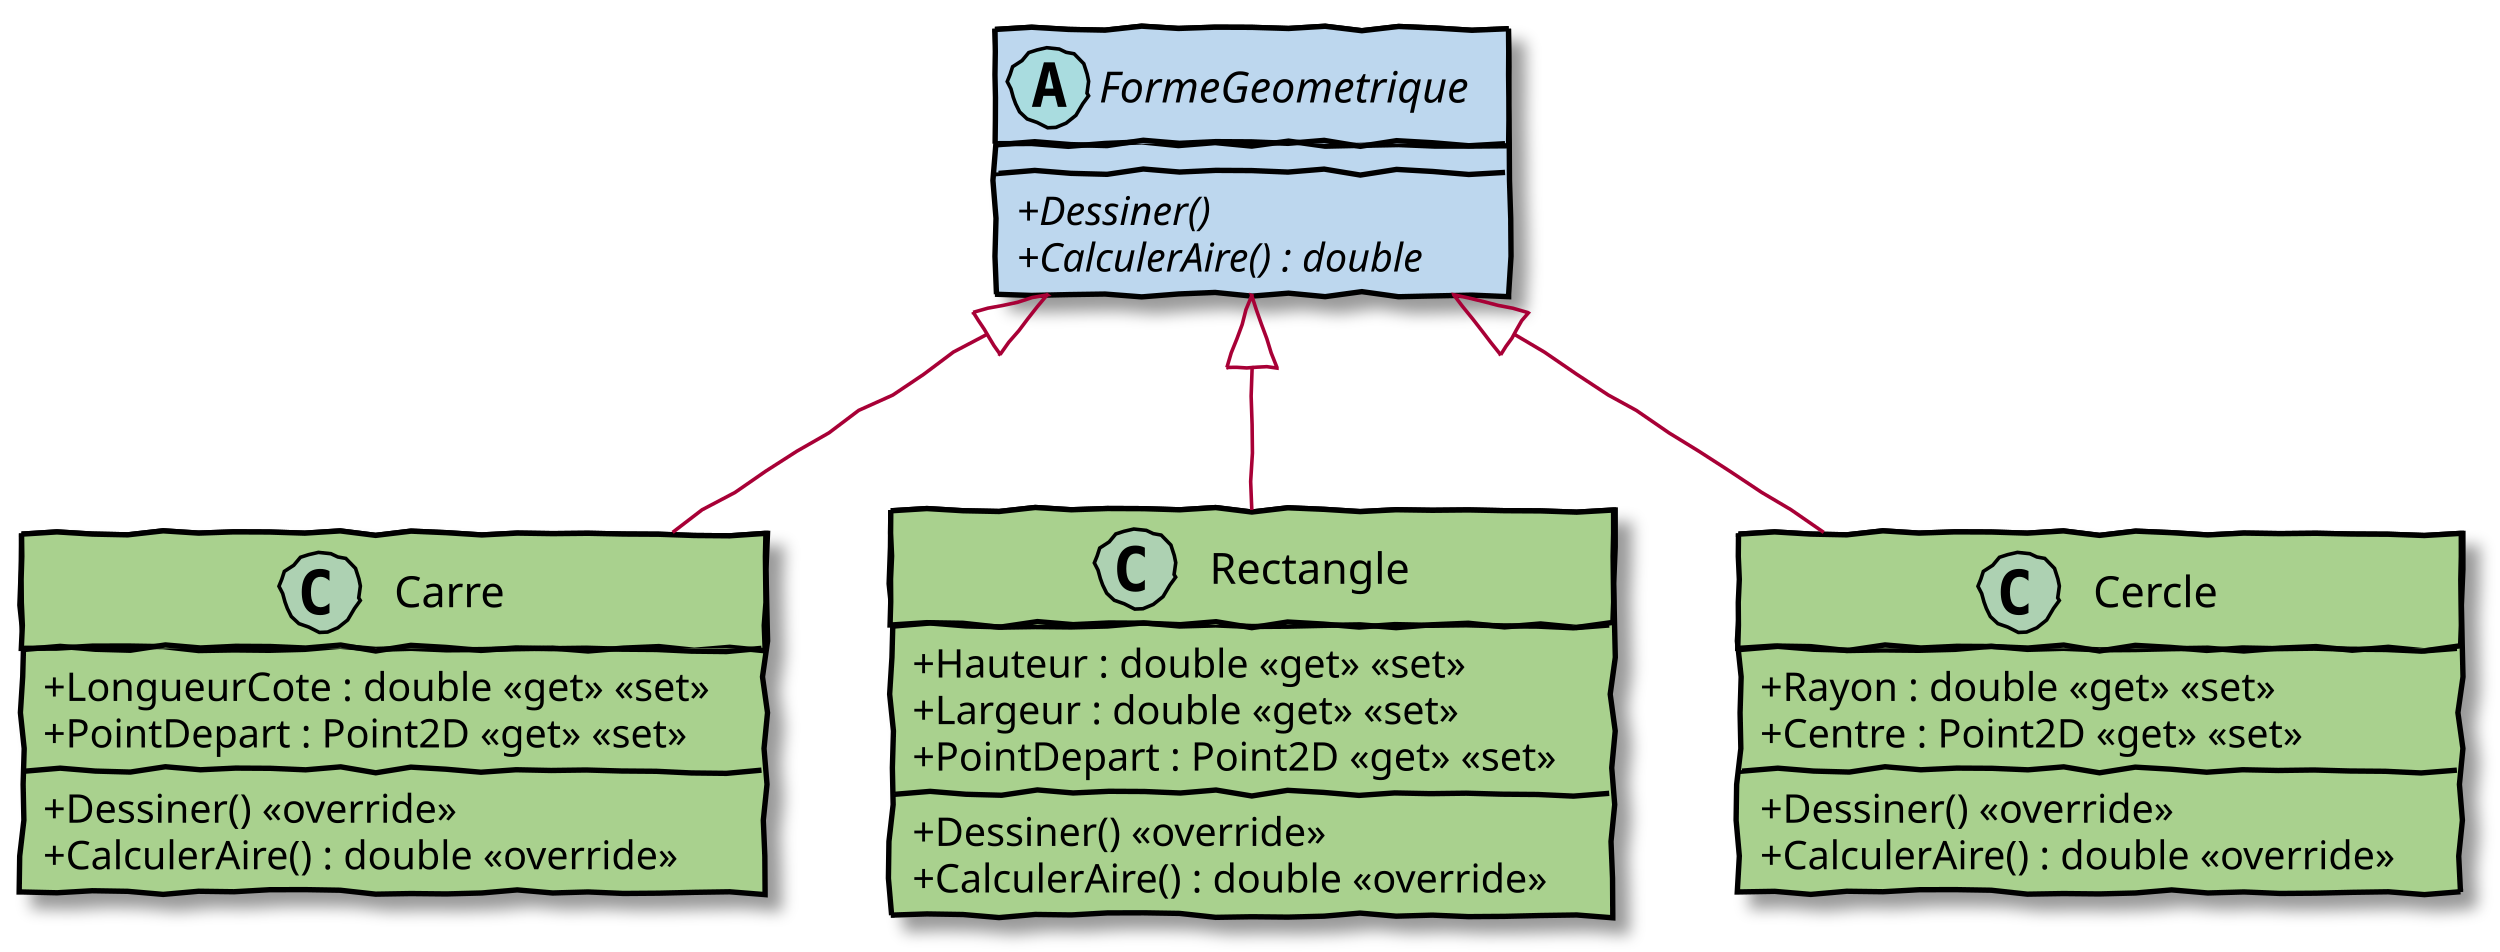
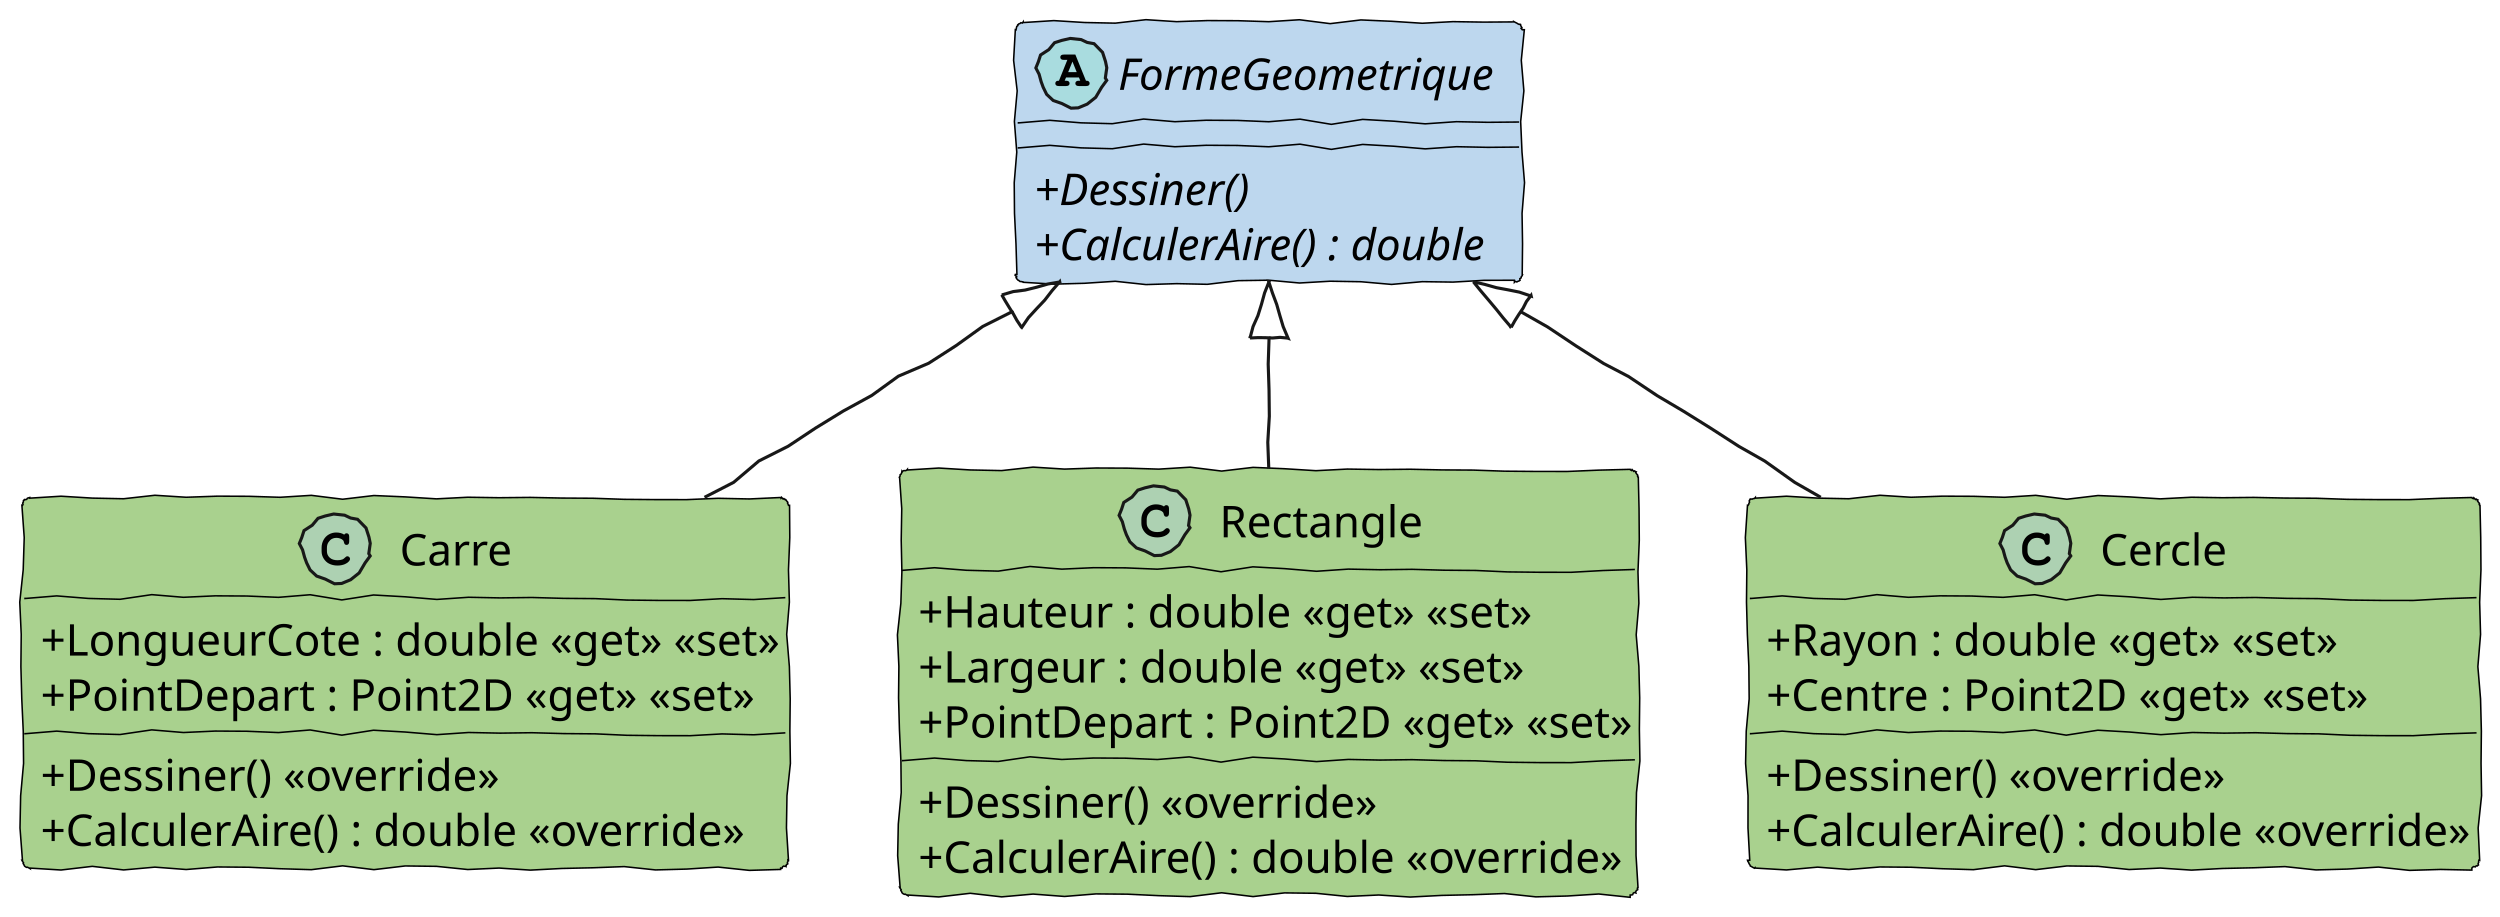
- <svg xmlns="http://www.w3.org/2000/svg" contentScriptType="application/ecmascript" contentStyleType="text/css" height="265px" preserveAspectRatio="none" style="width:696px;height:265px;" version="1.1" viewBox="0 0 696 265" width="696px" zoomAndPan="magnify">
-   <defs>
-     <filter height="300%" id="fbxuh4z0mgibx" width="300%" x="-1" y="-1">
-       <feGaussianBlur result="blurOut" stdDeviation="2.0" />
-       <feColorMatrix in="blurOut" result="blurOut2" type="matrix" values="0 0 0 0 0 0 0 0 0 0 0 0 0 0 0 0 0 0 .4 0" />
-       <feOffset dx="4.0" dy="4.0" in="blurOut2" result="blurOut3" />
-       <feBlend in="SourceGraphic" in2="blurOut3" mode="normal" />
-     </filter>
-   </defs>
+ <svg xmlns="http://www.w3.org/2000/svg" contentStyleType="text/css" height="293px" preserveAspectRatio="none" style="width:799px;height:293px;background:#FFFFFF;" version="1.1" viewBox="0 0 799 293" width="799px" zoomAndPan="magnify">
+   <defs />
  <g>
-     <polygon fill="#BDD7EE" filter="url(#fbxuh4z0mgibx)" points="277,8,277,8.21,287.214,7.586,297.429,8.193,307.643,8.4,317.857,7.287,328.071,7.922,338.286,7.574,348.5,7.617,358.714,7.932,368.929,7.309,379.143,8.554,389.357,7.37,399.571,7.802,409.786,8.432,420,8,419.914,8,420.068,18.559,419.968,29.117,420.178,39.676,420.239,50.234,420.586,60.793,420.671,71.352,420,81.91,420,82.589,409.786,82.165,399.571,82.374,389.357,82.612,379.143,81.189,368.929,82.589,358.714,81.614,348.5,82.444,338.286,81.415,328.071,81.842,317.857,82.652,307.643,81.861,297.429,82.016,287.214,82.249,277,81.91,277.416,81.91,276.996,71.352,277.287,60.793,276.428,50.234,277.284,39.676,277.548,29.117,277.445,18.559,277,8" style="stroke: #000000; stroke-width: 1.5;" />
-     <polygon fill="#BDD7EE" points="277,8,277,8.21,287.214,7.586,297.429,8.193,307.643,8.4,317.857,7.287,328.071,7.922,338.286,7.574,348.5,7.617,358.714,7.932,368.929,7.309,379.143,8.554,389.357,7.37,399.571,7.802,409.786,8.432,420,8,419.971,8,420.023,14.4,419.989,20.8,420.06,27.2,420.08,33.6,420,40,420,40.586,409.786,40.671,399.571,40.679,389.357,40.255,379.143,40.464,368.929,40.702,358.714,39.279,348.5,40.678,338.286,39.703,328.071,40.534,317.857,39.505,307.643,39.931,297.429,40.742,287.214,39.951,277,40,277.035,40,277.113,33.6,277.139,27.2,276.999,20.8,277.096,14.4,277,8" style="stroke: #000000; stroke-width: 1.5;" />
-     <polygon fill="#A9DCDF" points="303.061,26.676,301.448,28.879,299.541,32.106,296.814,34.28,293.947,35.47,291.662,35.573,288.725,34.086,285.953,33.114,283.849,31.141,282.746,28.883,282.092,27.084,281.451,24.736,280.41,22.715,281.21,20.741,281.91,18.579,284.539,16.869,286.389,14.651,288.678,13.914,291.4,13.28,294.89,13.657,296.802,14.559,299.025,14.967,301.727,17.736,302.669,20.659,303.079,22.653,302.615,25.94" style="stroke: #000000; stroke-width: 1.0;" />
-     <path d="M292.113,19.598 L290.959,24.67 L293.275,24.67 Z M290.619,17.357 L293.616,17.357 L296.961,29.75 L294.512,29.75 L293.748,26.687 L290.47,26.687 L289.723,29.75 L287.274,29.75 Z " />
-     <text fill="#000000" font-family="sans-serif" font-size="12" font-style="italic" lengthAdjust="spacingAndGlyphs" textLength="111" x="306" y="28.535">FormeGeometrique</text>
-     <path d="M278,40 L278,40.28 L288.071,39.448 L298.143,40.258 L308.214,40.533 L318.286,39.049 L328.357,39.896 L338.429,39.431 L348.5,39.489 L358.571,39.909 L368.643,39.078 L378.714,40.738 L388.786,39.16 L398.857,39.736 L408.929,40.576 L419,40 " fill="#BDD7EE" style="stroke: #000000; stroke-width: 1.5;" />
-     <path d="M278,48 L278,48.28 L288.071,47.448 L298.143,48.258 L308.214,48.533 L318.286,47.049 L328.357,47.896 L338.429,47.431 L348.5,47.489 L358.571,47.909 L368.643,47.078 L378.714,48.738 L388.786,47.16 L398.857,47.736 L408.929,48.576 L419,48 " fill="#BDD7EE" style="stroke: #000000; stroke-width: 1.5;" />
-     <text fill="#000000" font-family="sans-serif" font-size="11" font-style="italic" lengthAdjust="spacingAndGlyphs" textLength="64" x="283" y="62.635">+Dessiner()</text>
-     <text fill="#000000" font-family="sans-serif" font-size="11" font-style="italic" lengthAdjust="spacingAndGlyphs" textLength="129" x="283" y="75.59">+CalculerAire() : double</text>
-     <polygon fill="#A9D18E" filter="url(#fbxuh4z0mgibx)" points="6,148.5,6,148.71,15.857,148.086,25.714,148.693,35.571,148.9,45.429,147.787,55.286,148.422,65.143,148.073,75,148.117,84.857,148.432,94.714,147.809,104.571,149.054,114.429,147.87,124.286,148.302,134.143,148.932,144,148.414,153.857,148.568,163.714,148.468,173.571,148.679,183.429,148.739,193.286,149.086,203.143,149.171,213,148.5,213.679,148.5,213.255,158.482,213.464,168.464,213.702,178.446,212.279,188.428,213.679,198.41,212.703,208.392,213.534,218.374,212.505,228.356,212.931,238.338,213,248.32,213,249.062,203.143,248.272,193.286,248.426,183.429,248.659,173.571,248.737,163.714,248.316,153.857,248.607,144,247.748,134.143,248.605,124.286,248.869,114.429,248.765,104.571,248.933,94.714,247.837,84.857,247.668,75,247.699,65.143,248.261,55.286,248.124,45.429,249.002,35.571,248.146,25.714,247.977,15.857,248.549,6,248.32,5.333,248.32,5.481,238.338,6.649,228.356,6.436,218.374,6.734,208.392,5.678,198.41,6.319,188.428,6.59,178.446,5.528,168.464,5.904,158.482,6,148.5" style="stroke: #000000; stroke-width: 1.5;" />
-     <polygon fill="#A9D18E" points="6,148.5,6,148.71,15.857,148.086,25.714,148.693,35.571,148.9,45.429,147.787,55.286,148.422,65.143,148.073,75,148.117,84.857,148.432,94.714,147.809,104.571,149.054,114.429,147.87,124.286,148.302,134.143,148.932,144,148.414,153.857,148.568,163.714,148.468,173.571,148.679,183.429,148.739,193.286,149.086,203.143,149.171,213,148.5,213.226,148.5,213.085,154.9,213.155,161.3,213.234,167.7,212.76,174.1,213,180.5,213,181.179,203.143,180.203,193.286,181.034,183.429,180.005,173.571,180.431,163.714,181.242,153.857,180.451,144,180.605,134.143,180.839,124.286,180.916,114.429,180.496,104.571,180.787,94.714,179.928,84.857,180.784,75,181.048,65.143,180.945,55.286,181.113,45.429,180.017,35.571,179.848,25.714,179.879,15.857,180.441,6,180.5,5.934,180.5,6.227,174.1,5.942,167.7,5.886,161.3,6.076,154.9,6,148.5" style="stroke: #000000; stroke-width: 1.5;" />
-     <polygon fill="#ADD1B2" points="100.311,167.176,98.698,169.379,96.791,172.606,94.064,174.78,91.197,175.97,88.912,176.073,85.975,174.585,83.203,173.614,81.1,171.641,79.996,169.383,79.342,167.584,78.701,165.236,77.66,163.214,78.46,161.241,79.16,159.079,81.789,157.369,83.639,155.151,85.928,154.414,88.65,153.78,92.14,154.157,94.052,155.059,96.275,155.467,98.977,158.236,99.919,161.159,100.329,163.153,99.865,166.44" style="stroke: #000000; stroke-width: 1.0;" />
-     <path d="M91.723,170.643 Q91.142,170.942 90.503,171.091 Q89.864,171.241 89.158,171.241 Q86.651,171.241 85.332,169.589 Q84.012,167.937 84.012,164.816 Q84.012,161.686 85.332,160.035 Q86.651,158.383 89.158,158.383 Q89.864,158.383 90.511,158.532 Q91.159,158.682 91.723,158.981 L91.723,161.703 Q91.092,161.122 90.499,160.852 Q89.905,160.583 89.274,160.583 Q87.93,160.583 87.245,161.649 Q86.56,162.716 86.56,164.816 Q86.56,166.908 87.245,167.974 Q87.93,169.041 89.274,169.041 Q89.905,169.041 90.499,168.771 Q91.092,168.501 91.723,167.92 Z " />
-     <text fill="#000000" font-family="sans-serif" font-size="12" lengthAdjust="spacingAndGlyphs" textLength="32" x="109.75" y="169.035">Carre</text>
-     <path d="M7,180.5 L7,180.78 L16.762,179.948 L26.524,180.758 L36.286,181.033 L46.048,179.549 L55.809,180.396 L65.571,179.931 L75.333,179.989 L85.095,180.409 L94.857,179.578 L104.619,181.238 L114.381,179.66 L124.143,180.236 L133.905,181.076 L143.667,180.386 L153.429,180.591 L163.19,180.457 L172.952,180.738 L182.714,180.819 L192.476,181.281 L202.238,181.395 L212,180.5 " fill="#A9D18E" style="stroke: #000000; stroke-width: 1.5;" />
-     <text fill="#000000" font-family="sans-serif" font-size="11" lengthAdjust="spacingAndGlyphs" textLength="195" x="12" y="195.135">+LongueurCote : double «get» «set»</text>
-     <text fill="#000000" font-family="sans-serif" font-size="11" lengthAdjust="spacingAndGlyphs" textLength="186" x="12" y="208.09">+PointDepart : Point2D «get» «set»</text>
-     <path d="M7,214.41 L7,214.69 L16.762,213.858 L26.524,214.668 L36.286,214.943 L46.048,213.459 L55.809,214.306 L65.571,213.841 L75.333,213.899 L85.095,214.319 L94.857,213.488 L104.619,215.148 L114.381,213.57 L124.143,214.147 L133.905,214.986 L143.667,214.296 L153.429,214.501 L163.19,214.368 L172.952,214.648 L182.714,214.729 L192.476,215.191 L202.238,215.305 L212,214.41 " fill="#A9D18E" style="stroke: #000000; stroke-width: 1.5;" />
-     <text fill="#000000" font-family="sans-serif" font-size="11" lengthAdjust="spacingAndGlyphs" textLength="124" x="12" y="229.045">+Dessiner() «override»</text>
-     <text fill="#000000" font-family="sans-serif" font-size="11" lengthAdjust="spacingAndGlyphs" textLength="189" x="12" y="242">+CalculerAire() : double «override»</text>
-     <polygon fill="#A9D18E" filter="url(#fbxuh4z0mgibx)" points="248,142,248,142.21,258.05,141.586,268.1,142.193,278.15,142.4,288.2,141.287,298.25,141.922,308.3,141.573,318.35,141.617,328.4,141.932,338.45,141.309,348.5,142.554,358.55,141.37,368.6,141.802,378.65,142.432,388.7,141.914,398.75,142.068,408.8,141.968,418.85,142.179,428.9,142.239,438.95,142.586,449,142,449.671,142,449.679,152.252,449.255,162.505,449.464,172.757,449.702,183.009,448.279,193.262,449.678,203.514,448.704,213.766,449.534,224.018,448.505,234.271,448.932,244.523,449,254.775,449,255.517,438.95,254.727,428.9,254.881,418.85,255.114,408.8,255.192,398.75,254.772,388.7,255.063,378.65,254.203,368.6,255.06,358.55,255.324,348.5,255.22,338.45,255.388,328.4,254.292,318.35,254.123,308.3,254.154,298.25,254.716,288.2,254.579,278.15,255.457,268.1,254.601,258.05,254.432,248,254.775,248.228,254.775,247.333,244.523,247.481,234.271,248.649,224.018,248.436,213.766,248.734,203.514,247.678,193.262,248.319,183.009,248.59,172.757,247.528,162.505,247.904,152.252,248,142" style="stroke: #000000; stroke-width: 1.5;" />
-     <polygon fill="#A9D18E" points="248,142,248,142.21,258.05,141.586,268.1,142.193,278.15,142.4,288.2,141.287,298.25,141.922,308.3,141.573,318.35,141.617,328.4,141.932,338.45,141.309,348.5,142.554,358.55,141.37,368.6,141.802,378.65,142.432,388.7,141.914,398.75,142.068,408.8,141.968,418.85,142.179,428.9,142.239,438.95,142.586,449,142,449.224,142,449.226,148.4,449.085,154.8,449.154,161.2,449.234,167.6,449,174,449,173.279,438.95,174.679,428.9,173.703,418.85,174.534,408.8,173.505,398.75,173.931,388.7,174.742,378.65,173.951,368.6,174.105,358.55,174.339,348.5,174.416,338.45,173.996,328.4,174.287,318.35,173.428,308.3,174.284,298.25,174.548,288.2,174.445,278.15,174.613,268.1,173.517,258.05,173.348,248,174,247.793,174,247.98,167.6,247.935,161.2,248.227,154.8,247.942,148.4,248,142" style="stroke: #000000; stroke-width: 1.5;" />
-     <polygon fill="#ADD1B2" points="327.311,160.676,325.698,162.879,323.791,166.106,321.064,168.28,318.197,169.47,315.912,169.573,312.975,168.085,310.203,167.114,308.099,165.141,306.996,162.883,306.342,161.084,305.701,158.736,304.66,156.714,305.46,154.741,306.16,152.579,308.789,150.869,310.639,148.651,312.928,147.914,315.65,147.28,319.14,147.657,321.052,148.559,323.275,148.967,325.977,151.736,326.919,154.659,327.329,156.653,326.865,159.94" style="stroke: #000000; stroke-width: 1.0;" />
-     <path d="M318.723,164.143 Q318.142,164.442 317.503,164.591 Q316.864,164.741 316.158,164.741 Q313.651,164.741 312.332,163.089 Q311.012,161.437 311.012,158.316 Q311.012,155.186 312.332,153.535 Q313.651,151.883 316.158,151.883 Q316.864,151.883 317.511,152.032 Q318.159,152.182 318.723,152.481 L318.723,155.203 Q318.092,154.622 317.499,154.352 Q316.905,154.083 316.274,154.083 Q314.93,154.083 314.245,155.149 Q313.56,156.216 313.56,158.316 Q313.56,160.408 314.245,161.474 Q314.93,162.541 316.274,162.541 Q316.905,162.541 317.499,162.271 Q318.092,162.001 318.723,161.42 Z " />
-     <text fill="#000000" font-family="sans-serif" font-size="12" lengthAdjust="spacingAndGlyphs" textLength="56" x="336.75" y="162.535">Rectangle</text>
-     <path d="M249,174 L249,174.28 L258.95,173.448 L268.9,174.258 L278.85,174.533 L288.8,173.049 L298.75,173.896 L308.7,173.431 L318.65,173.489 L328.6,173.909 L338.55,173.078 L348.5,174.738 L358.45,173.16 L368.4,173.736 L378.35,174.576 L388.3,173.886 L398.25,174.091 L408.2,173.957 L418.15,174.238 L428.1,174.319 L438.05,174.781 L448,174 " fill="#A9D18E" style="stroke: #000000; stroke-width: 1.5;" />
-     <text fill="#000000" font-family="sans-serif" font-size="11" lengthAdjust="spacingAndGlyphs" textLength="161" x="254" y="188.635">+Hauteur : double «get» «set»</text>
-     <text fill="#000000" font-family="sans-serif" font-size="11" lengthAdjust="spacingAndGlyphs" textLength="160" x="254" y="201.59">+Largeur : double «get» «set»</text>
-     <text fill="#000000" font-family="sans-serif" font-size="11" lengthAdjust="spacingAndGlyphs" textLength="186" x="254" y="214.545">+PointDepart : Point2D «get» «set»</text>
-     <path d="M249,220.865 L249,221.145 L258.95,220.313 L268.9,221.123 L278.85,221.398 L288.8,219.914 L298.75,220.762 L308.7,220.297 L318.65,220.354 L328.6,220.774 L338.55,219.943 L348.5,221.603 L358.45,220.025 L368.4,220.601 L378.35,221.441 L388.3,220.751 L398.25,220.956 L408.2,220.823 L418.15,221.103 L428.1,221.184 L438.05,221.646 L448,220.865 " fill="#A9D18E" style="stroke: #000000; stroke-width: 1.5;" />
-     <text fill="#000000" font-family="sans-serif" font-size="11" lengthAdjust="spacingAndGlyphs" textLength="124" x="254" y="235.5">+Dessiner() «override»</text>
-     <text fill="#000000" font-family="sans-serif" font-size="11" lengthAdjust="spacingAndGlyphs" textLength="189" x="254" y="248.455">+CalculerAire() : double «override»</text>
-     <polygon fill="#A9D18E" filter="url(#fbxuh4z0mgibx)" points="484,148.5,484,148.71,494.05,148.086,504.1,148.693,514.15,148.9,524.2,147.787,534.25,148.422,544.3,148.073,554.35,148.117,564.4,148.432,574.45,147.809,584.5,149.054,594.55,147.87,604.6,148.302,614.65,148.932,624.7,148.414,634.75,148.568,644.8,148.468,654.85,148.679,664.9,148.739,674.95,149.086,685,148.5,685.671,148.5,685.679,158.482,685.255,168.464,685.464,178.446,685.702,188.428,684.279,198.41,685.678,208.392,684.703,218.374,685.534,228.356,684.505,238.338,685,248.32,685,248.252,674.95,249.062,664.9,248.272,654.85,248.426,644.8,248.659,634.75,248.737,624.7,248.316,614.65,248.607,604.6,247.748,594.55,248.605,584.5,248.869,574.45,248.765,564.4,248.933,554.35,247.837,544.3,247.668,534.25,247.699,524.2,248.261,514.15,248.124,504.1,249.002,494.05,248.146,484,248.32,483.657,248.32,484.228,238.338,483.333,228.356,483.481,218.374,484.649,208.392,484.436,198.41,484.735,188.428,483.678,178.446,484.319,168.464,484.59,158.482,484,148.5" style="stroke: #000000; stroke-width: 1.5;" />
-     <polygon fill="#A9D18E" points="484,148.5,484,148.71,494.05,148.086,504.1,148.693,514.15,148.9,524.2,147.787,534.25,148.422,544.3,148.073,554.35,148.117,564.4,148.432,574.45,147.809,584.5,149.054,594.55,147.87,604.6,148.302,614.65,148.932,624.7,148.414,634.75,148.568,644.8,148.468,654.85,148.679,664.9,148.739,674.95,149.086,685,148.5,685.224,148.5,685.226,154.9,685.085,161.3,685.154,167.7,685.234,174.1,685,180.5,685,179.779,674.95,181.179,664.9,180.203,654.85,181.034,644.8,180.005,634.75,180.431,624.7,181.242,614.65,180.451,604.6,180.605,594.55,180.839,584.5,180.916,574.45,180.496,564.4,180.787,554.35,179.928,544.3,180.784,534.25,181.048,524.2,180.945,514.15,181.113,504.1,180.017,494.05,179.848,484,180.5,483.793,180.5,483.98,174.1,483.935,167.7,484.227,161.3,483.942,154.9,484,148.5" style="stroke: #000000; stroke-width: 1.5;" />
-     <polygon fill="#ADD1B2" points="573.311,167.176,571.698,169.379,569.791,172.606,567.064,174.78,564.197,175.97,561.912,176.073,558.975,174.585,556.203,173.614,554.1,171.641,552.996,169.383,552.342,167.584,551.701,165.236,550.66,163.214,551.46,161.241,552.16,159.079,554.789,157.369,556.639,155.151,558.928,154.414,561.65,153.78,565.14,154.157,567.052,155.059,569.275,155.467,571.977,158.236,572.919,161.159,573.329,163.153,572.865,166.44" style="stroke: #000000; stroke-width: 1.0;" />
-     <path d="M564.723,170.643 Q564.142,170.942 563.503,171.091 Q562.864,171.241 562.158,171.241 Q559.651,171.241 558.332,169.589 Q557.012,167.937 557.012,164.816 Q557.012,161.686 558.332,160.035 Q559.651,158.383 562.158,158.383 Q562.864,158.383 563.511,158.532 Q564.159,158.682 564.723,158.981 L564.723,161.703 Q564.092,161.122 563.499,160.852 Q562.905,160.583 562.274,160.583 Q560.93,160.583 560.245,161.649 Q559.56,162.716 559.56,164.816 Q559.56,166.908 560.245,167.974 Q560.93,169.041 562.274,169.041 Q562.905,169.041 563.499,168.771 Q564.092,168.501 564.723,167.92 Z " />
-     <text fill="#000000" font-family="sans-serif" font-size="12" lengthAdjust="spacingAndGlyphs" textLength="36" x="582.75" y="169.035">Cercle</text>
-     <path d="M485,180.5 L485,180.78 L494.95,179.948 L504.9,180.758 L514.85,181.033 L524.8,179.549 L534.75,180.396 L544.7,179.931 L554.65,179.989 L564.6,180.409 L574.55,179.578 L584.5,181.238 L594.45,179.66 L604.4,180.236 L614.35,181.076 L624.3,180.386 L634.25,180.591 L644.2,180.457 L654.15,180.738 L664.1,180.819 L674.05,181.281 L684,180.5 " fill="#A9D18E" style="stroke: #000000; stroke-width: 1.5;" />
-     <text fill="#000000" font-family="sans-serif" font-size="11" lengthAdjust="spacingAndGlyphs" textLength="151" x="490" y="195.135">+Rayon : double «get» «set»</text>
-     <text fill="#000000" font-family="sans-serif" font-size="11" lengthAdjust="spacingAndGlyphs" textLength="159" x="490" y="208.09">+Centre : Point2D «get» «set»</text>
-     <path d="M485,214.41 L485,214.69 L494.95,213.858 L504.9,214.668 L514.85,214.943 L524.8,213.459 L534.75,214.306 L544.7,213.841 L554.65,213.899 L564.6,214.319 L574.55,213.488 L584.5,215.148 L594.45,213.57 L604.4,214.147 L614.35,214.986 L624.3,214.296 L634.25,214.501 L644.2,214.368 L654.15,214.648 L664.1,214.729 L674.05,215.191 L684,214.41 " fill="#A9D18E" style="stroke: #000000; stroke-width: 1.5;" />
-     <text fill="#000000" font-family="sans-serif" font-size="11" lengthAdjust="spacingAndGlyphs" textLength="124" x="490" y="229.045">+Dessiner() «override»</text>
-     <text fill="#000000" font-family="sans-serif" font-size="11" lengthAdjust="spacingAndGlyphs" textLength="189" x="490" y="242">+CalculerAire() : double «override»</text>
-     <path d="M274.44,92.95 L274.59,93.187 L265.425,98.01 L257.14,104.222 L248.568,109.981 L239.055,114.255 L230.79,120.498 L221.821,125.632 L213.133,131.207 L204.639,137.089 L195.476,141.914 L187.25,148.22 " fill="none" style="stroke: #A80036; stroke-width: 1.0;" />
-     <polygon fill="none" points="270.92,86.89,270.936,86.958,275.017,85.797,279.191,85.037,283.334,84.146,287.378,82.826,291.56,82.1,291.54,82.084,288.818,85.336,286.2,88.669,283.652,92.058,280.859,95.253,278.41,98.72,278.566,98.819,276.735,96.242,275.358,93.953,274.038,91.699,272.394,89.241,270.92,86.89" style="stroke: #A80036; stroke-width: 1.0;" />
-     <path d="M348.5,102.36 L348.593,102.36 L348.316,110.282 L348.586,118.204 L348.678,126.126 L348.183,134.048 L348.5,141.97 " fill="none" style="stroke: #A80036; stroke-width: 1.0;" />
-     <polygon fill="none" points="341.5,102.29,341.566,102.313,342.77,98.244,344.361,94.311,345.826,90.334,346.876,86.211,348.5,82.29,348.476,82.281,349.766,86.243,351.179,90.248,352.679,94.282,353.882,98.214,355.5,102.29,355.5,102.475,352.7,102.08,349.9,102.224,347.1,102.434,344.3,102.261,341.5,102.29" style="stroke: #A80036; stroke-width: 1.0;" />
-     <path d="M421.63,92.95 L421.781,93.186 L429.942,98.012 L438.989,104.221 L447.748,109.98 L455.556,114.257 L464.624,120.498 L472.983,125.633 L481.624,131.209 L490.461,137.089 L498.622,141.917 L507.73,148.22 " fill="none" style="stroke: #A80036; stroke-width: 1.0;" />
-     <polygon fill="none" points="417.78,98.79,417.835,98.833,415.061,95.367,412.611,92.154,410.055,88.858,407.153,85.291,404.73,82.1,404.724,82.075,408.819,82.944,412.944,83.94,417.091,85.024,421.165,85.804,425.34,87.01,425.495,87.11,423.651,89.252,422.26,91.686,420.925,94.156,419.268,96.419,417.78,98.79" style="stroke: #A80036; stroke-width: 1.0;" />
+     <g id="elem_FormeGeometrique">
+       <polygon fill="#BDD7EE" points="327,7,327,7.21,336.812,6.586,346.625,7.193,356.438,7.4,366.25,6.287,376.062,6.922,385.875,6.574,395.688,6.617,405.5,6.932,415.312,6.309,425.125,7.554,434.938,6.37,444.75,6.802,454.562,7.432,464.375,6.914,474.188,7.068,484,7,483.996,6.99,484.376,7.201,484.738,7.367,485.135,7.62,485.5,7.792,485.768,7.732,485.977,7.819,485.993,8.118,486.203,8.498,486.423,8.883,486.132,9.055,486.5,9.5,487.178,9.5,486.204,19.277,487.034,29.055,486.005,38.832,486.432,48.609,487.242,58.387,486.451,68.164,486.605,77.941,486.5,87.719,486.604,87.762,486.482,88.125,486.206,88.425,486.149,88.816,485.738,89.06,485.768,89.487,485.804,89.574,485.484,89.802,485.117,89.916,484.785,90.115,484.292,89.924,484,90.219,484,89.567,474.188,89.597,464.375,90.16,454.562,90.022,444.75,90.9,434.938,90.044,425.125,89.876,415.312,90.447,405.5,89.552,395.688,89.7,385.875,90.868,376.062,90.654,366.25,90.953,356.438,89.897,346.625,90.538,336.812,90.809,327,90.219,326.94,90.073,326.634,90.043,326.309,89.965,326.022,89.98,325.585,89.632,325.232,89.487,325.375,89.546,324.915,89.062,324.731,88.693,324.948,88.49,324.426,87.981,324.5,87.719,325.009,87.719,324.707,77.941,324.232,68.164,324.146,58.387,324.959,48.609,324.201,38.832,325.092,29.055,323.947,19.277,324.5,9.5,324.69,9.579,324.796,9.208,324.868,8.824,324.954,8.445,325.31,8.178,325.232,7.732,325.31,7.921,325.607,7.638,325.974,7.522,326.276,7.253,326.738,7.367,327,7" style="stroke:#000000;stroke-width:0.5;" />
+       <polygon fill="#A9DCDF" points="353.711,25.676,352.098,27.879,350.191,31.106,347.464,33.28,344.597,34.47,342.312,34.573,339.375,33.086,336.603,32.114,334.5,30.141,333.396,27.883,332.742,26.084,332.101,23.736,331.06,21.715,331.86,19.741,332.56,17.579,335.189,15.87,337.039,13.651,339.328,12.914,342.05,12.28,345.54,12.657,347.452,13.559,349.675,13.967,352.377,16.736,353.319,19.659,353.729,21.653,353.265,24.94" style="stroke:#181818;stroke-width:1.0;" />
+       <path d="M344.837,24.766 L340.697,24.766 L340.275,25.797 L340.697,25.797 Q341.306,25.797 341.572,26.031 Q341.837,26.266 341.837,26.656 Q341.837,27.031 341.572,27.266 Q341.306,27.5 340.697,27.5 L338.4,27.5 Q337.791,27.5 337.533,27.266 Q337.275,27.031 337.275,26.641 Q337.275,26.266 337.548,26.023 Q337.822,25.781 338.447,25.797 L341.119,19.141 L340.009,19.141 Q339.4,19.141 339.134,18.906 Q338.869,18.672 338.869,18.281 Q338.869,17.906 339.134,17.672 Q339.4,17.438 340.009,17.438 L343.681,17.438 L347.072,25.797 Q347.666,25.797 347.853,25.938 Q348.244,26.203 348.244,26.656 Q348.244,27.031 347.986,27.266 Q347.728,27.5 347.119,27.5 L344.822,27.5 Q344.212,27.5 343.947,27.266 Q343.681,27.031 343.681,26.641 Q343.681,26.266 343.947,26.031 Q344.212,25.797 344.822,25.797 L345.244,25.797 L344.837,24.766 Z M344.119,23.062 L342.759,19.688 L341.384,23.062 L344.119,23.062 Z " fill="#000000" />
+       <text fill="#000000" font-family="sans-serif" font-size="14" font-style="italic" lengthAdjust="spacing" textLength="123" x="357.35" y="28.729">FormeGeometrique</text>
+       <path d="M325.5,39 L325.5,39.28 L335.5,38.448 L345.5,39.258 L355.5,39.533 L365.5,38.049 L375.5,38.896 L385.5,38.431 L395.5,38.489 L405.5,38.909 L415.5,38.078 L425.5,39.738 L435.5,38.16 L445.5,38.736 L455.5,39.576 L465.5,38.886 L475.5,39.091 L485.5,39 " fill="#BDD7EE" style="stroke:#000000;stroke-width:0.5;" />
+       <path d="M325.5,47 L325.5,47.28 L335.5,46.448 L345.5,47.258 L355.5,47.533 L365.5,46.049 L375.5,46.896 L385.5,46.431 L395.5,46.489 L405.5,46.909 L415.5,46.078 L425.5,47.738 L435.5,46.16 L445.5,46.736 L455.5,47.576 L465.5,46.886 L475.5,47.091 L485.5,47 " fill="#BDD7EE" style="stroke:#000000;stroke-width:0.5;" />
+       <text fill="#000000" font-family="sans-serif" font-size="14" font-style="italic" lengthAdjust="spacing" textLength="74" x="330.5" y="65.533">+Dessiner()</text>
+       <text fill="#000000" font-family="sans-serif" font-size="14" font-style="italic" lengthAdjust="spacing" textLength="150" x="330.5" y="83.143">+CalculerAire() : double</text>
+     </g>
+     <g id="elem_Carre">
+       <polygon fill="#A9D18E" points="9.5,159,9.5,159.21,19.5,158.586,29.5,159.193,39.5,159.4,49.5,158.287,59.5,158.922,69.5,158.573,79.5,158.617,89.5,158.932,99.5,158.309,109.5,159.554,119.5,158.37,129.5,158.802,139.5,159.432,149.5,158.914,159.5,159.068,169.5,158.968,179.5,159.179,189.5,159.239,199.5,159.586,209.5,159.671,219.5,159.679,229.5,159.255,239.5,159.464,249.5,159,249.59,159.216,249.762,158.924,250.294,159.502,250.523,159.348,250.982,159.75,251.268,159.732,251.115,159.669,251.393,160.077,251.789,160.534,251.692,160.787,251.886,161.16,252,161.5,252.339,161.5,252.416,171.812,251.996,182.125,252.287,192.438,251.428,202.75,252.284,213.062,252.548,223.375,252.445,233.688,252.613,244,251.517,254.312,251.348,264.625,252,274.938,251.809,274.858,251.835,275.284,251.647,275.62,251.77,276.085,251.36,276.329,251.268,276.705,251.224,276.6,250.943,276.922,250.476,276.793,250.141,276.985,249.936,277.491,249.5,277.438,249.5,277.873,239.5,278.172,229.5,277.116,219.5,277.757,209.5,278.028,199.5,276.965,189.5,277.342,179.5,277.563,169.5,278.089,159.5,277.433,149.5,277.9,139.5,276.884,129.5,276.76,119.5,277.941,109.5,276.721,99.5,277.947,89.5,277.644,79.5,277.17,69.5,277.084,59.5,277.896,49.5,277.138,39.5,278.029,29.5,276.885,19.5,278.055,9.5,277.438,9.562,277.587,9.178,277.366,8.799,277.159,8.532,277.222,8.164,277.041,7.732,276.705,7.784,276.727,7.668,276.386,7.399,275.981,7.513,275.736,7.194,275.311,7,274.938,7.173,274.938,6.392,264.625,6.595,254.312,7.531,244,7.43,233.688,6.957,223.375,6.678,213.062,6.781,202.75,6.314,192.438,7.415,182.125,7.74,171.812,7,161.5,7.162,161.567,7.361,161.235,7.251,160.775,7.466,160.451,7.466,160.036,7.732,159.732,7.769,159.82,8.117,159.662,8.51,159.609,8.764,159.222,9.129,159.105,9.5,159" style="stroke:#000000;stroke-width:0.5;" />
+       <polygon fill="#ADD1B2" points="118.311,177.676,116.698,179.879,114.791,183.106,112.064,185.28,109.197,186.47,106.912,186.573,103.975,185.085,101.203,184.114,99.1,182.141,97.996,179.883,97.342,178.084,96.701,175.736,95.66,173.714,96.46,171.741,97.16,169.579,99.789,167.869,101.639,165.651,103.928,164.914,106.65,164.28,110.14,164.657,112.052,165.559,114.275,165.967,116.977,168.736,117.919,171.659,118.329,173.653,117.865,176.94" style="stroke:#181818;stroke-width:1.0;" />
+       <path d="M110.016,170.875 Q110.172,170.656 110.359,170.547 Q110.547,170.438 110.766,170.438 Q111.141,170.438 111.375,170.695 Q111.609,170.953 111.609,171.562 L111.609,173.016 Q111.609,173.625 111.375,173.891 Q111.141,174.156 110.766,174.156 Q110.422,174.156 110.219,173.953 Q110.016,173.766 109.906,173.25 Q109.859,172.891 109.672,172.703 Q109.344,172.328 108.734,172.109 Q108.125,171.891 107.5,171.891 Q106.734,171.891 106.102,172.219 Q105.469,172.547 104.977,173.297 Q104.484,174.047 104.484,175.078 L104.484,176.172 Q104.484,177.406 105.375,178.227 Q106.266,179.047 107.859,179.047 Q108.797,179.047 109.453,178.797 Q109.844,178.641 110.266,178.203 Q110.531,177.938 110.68,177.859 Q110.828,177.781 111.031,177.781 Q111.359,177.781 111.617,178.039 Q111.875,178.297 111.875,178.641 Q111.875,178.984 111.531,179.391 Q111.031,179.969 110.234,180.297 Q109.156,180.75 107.859,180.75 Q106.344,180.75 105.141,180.125 Q104.156,179.625 103.469,178.555 Q102.781,177.484 102.781,176.203 L102.781,175.047 Q102.781,173.719 103.398,172.57 Q104.016,171.422 105.109,170.805 Q106.203,170.188 107.438,170.188 Q108.172,170.188 108.82,170.352 Q109.469,170.516 110.016,170.875 Z " fill="#000000" />
+       <text fill="#000000" font-family="sans-serif" font-size="14" lengthAdjust="spacing" textLength="36" x="127.75" y="180.728">Carre</text>
+       <path d="M8,191 L8,191.28 L18.125,190.448 L28.25,191.258 L38.375,191.533 L48.5,190.049 L58.625,190.896 L68.75,190.431 L78.875,190.489 L89,190.909 L99.125,190.078 L109.25,191.738 L119.375,190.16 L129.5,190.736 L139.625,191.576 L149.75,190.886 L159.875,191.091 L170,190.957 L180.125,191.238 L190.25,191.319 L200.375,191.781 L210.5,191.895 L220.625,191.906 L230.75,191.339 L240.875,191.618 L251,191 " fill="#A9D18E" style="stroke:#000000;stroke-width:0.5;" />
+       <text fill="#000000" font-family="sans-serif" font-size="14" lengthAdjust="spacing" textLength="233" x="13" y="209.533">+LongueurCote : double «get» «set»</text>
+       <text fill="#000000" font-family="sans-serif" font-size="14" lengthAdjust="spacing" textLength="224" x="13" y="227.143">+PointDepart : Point2D «get» «set»</text>
+       <path d="M8,234.219 L8,234.499 L18.125,233.666 L28.25,234.476 L38.375,234.752 L48.5,233.268 L58.625,234.115 L68.75,233.65 L78.875,233.707 L89,234.128 L99.125,233.297 L109.25,234.957 L119.375,233.378 L129.5,233.955 L139.625,234.795 L149.75,234.104 L159.875,234.31 L170,234.176 L180.125,234.457 L190.25,234.538 L200.375,235 L210.5,235.113 L220.625,235.124 L230.75,234.558 L240.875,234.837 L251,234.219 " fill="#A9D18E" style="stroke:#000000;stroke-width:0.5;" />
+       <text fill="#000000" font-family="sans-serif" font-size="14" lengthAdjust="spacing" textLength="146" x="13" y="252.752">+Dessiner() «override»</text>
+       <text fill="#000000" font-family="sans-serif" font-size="14" lengthAdjust="spacing" textLength="222" x="13" y="270.361">+CalculerAire() : double «override»</text>
+     </g>
+     <g id="elem_Rectangle">
+       <polygon fill="#A9D18E" points="290,150,290,150.21,300.043,149.586,310.087,150.193,320.13,150.4,330.174,149.287,340.217,149.922,350.261,149.573,360.304,149.617,370.348,149.932,380.391,149.309,390.435,150.554,400.478,149.37,410.522,149.802,420.565,150.432,430.609,149.914,440.652,150.068,450.696,149.968,460.739,150.179,470.783,150.239,480.826,150.586,490.87,150.671,500.913,150.679,510.957,150.255,521,150,521.059,150.143,521.443,150.363,521.615,150.071,522.147,150.648,522.376,150.494,522.768,150.732,522.932,150.8,522.762,151.023,523.04,151.431,523.436,151.887,523.338,152.14,523.5,152.5,523.605,152.5,523.839,162.581,523.916,172.661,523.496,182.742,523.787,192.822,522.928,202.903,523.784,212.983,524.048,223.064,523.944,233.144,524.113,243.225,523.017,253.305,522.848,263.386,522.879,273.466,523.5,283.547,523.482,283.539,523.293,283.875,523.417,284.341,523.007,284.585,522.809,284.917,522.768,285.315,522.797,285.385,522.329,285.256,521.994,285.448,521.79,285.954,521.409,286.035,521,286.047,521,286.781,510.957,285.725,500.913,286.366,490.87,286.637,480.826,285.575,470.783,285.951,460.739,286.173,450.696,286.699,440.652,286.043,430.609,286.509,420.565,285.493,410.522,285.37,400.478,286.55,390.435,285.33,380.391,286.556,370.348,286.253,360.304,285.779,350.261,285.693,340.217,286.506,330.174,285.748,320.13,286.639,310.087,285.494,300.043,286.664,290,286.047,290.062,286.196,289.678,285.976,289.299,285.769,289.032,285.831,288.664,285.65,288.232,285.315,288.284,285.336,288.168,284.995,287.899,284.591,288.014,284.345,287.694,283.92,287.5,283.547,287.673,283.547,286.892,273.466,287.095,263.386,288.031,253.305,287.93,243.225,287.457,233.144,287.178,223.064,287.281,212.983,286.814,202.903,287.915,192.822,288.24,182.742,288.026,172.661,288.195,162.581,287.5,152.5,287.458,152.483,287.673,152.158,287.673,151.744,288.027,151.476,288.162,151.117,288.232,150.732,288.303,150.902,288.557,150.515,288.922,150.398,289.349,150.429,289.719,150.321,290,150" style="stroke:#000000;stroke-width:0.5;" />
+       <polygon fill="#ADD1B2" points="380.311,168.676,378.698,170.879,376.791,174.106,374.064,176.28,371.197,177.47,368.912,177.573,365.975,176.085,363.203,175.114,361.099,173.141,359.996,170.883,359.342,169.084,358.701,166.736,357.66,164.714,358.46,162.741,359.16,160.579,361.789,158.869,363.639,156.651,365.928,155.914,368.65,155.28,372.14,155.657,374.052,156.559,376.275,156.967,378.977,159.736,379.919,162.659,380.329,164.653,379.865,167.94" style="stroke:#181818;stroke-width:1.0;" />
+       <path d="M372.016,161.875 Q372.172,161.656 372.359,161.547 Q372.547,161.438 372.766,161.438 Q373.141,161.438 373.375,161.695 Q373.609,161.953 373.609,162.562 L373.609,164.016 Q373.609,164.625 373.375,164.891 Q373.141,165.156 372.766,165.156 Q372.422,165.156 372.219,164.953 Q372.016,164.766 371.906,164.25 Q371.859,163.891 371.672,163.703 Q371.344,163.328 370.734,163.109 Q370.125,162.891 369.5,162.891 Q368.734,162.891 368.102,163.219 Q367.469,163.547 366.977,164.297 Q366.484,165.047 366.484,166.078 L366.484,167.172 Q366.484,168.406 367.375,169.227 Q368.266,170.047 369.859,170.047 Q370.797,170.047 371.453,169.797 Q371.844,169.641 372.266,169.203 Q372.531,168.938 372.68,168.859 Q372.828,168.781 373.031,168.781 Q373.359,168.781 373.617,169.039 Q373.875,169.297 373.875,169.641 Q373.875,169.984 373.531,170.391 Q373.031,170.969 372.234,171.297 Q371.156,171.75 369.859,171.75 Q368.344,171.75 367.141,171.125 Q366.156,170.625 365.469,169.555 Q364.781,168.484 364.781,167.203 L364.781,166.047 Q364.781,164.719 365.398,163.57 Q366.016,162.422 367.109,161.805 Q368.203,161.188 369.438,161.188 Q370.172,161.188 370.82,161.352 Q371.469,161.516 372.016,161.875 Z " fill="#000000" />
+       <text fill="#000000" font-family="sans-serif" font-size="14" lengthAdjust="spacing" textLength="64" x="389.75" y="171.728">Rectangle</text>
+       <path d="M288.5,182 L288.5,182.28 L298.674,181.448 L308.848,182.258 L319.022,182.533 L329.196,181.049 L339.37,181.896 L349.543,181.431 L359.717,181.489 L369.891,181.909 L380.065,181.078 L390.239,182.738 L400.413,181.16 L410.587,181.736 L420.761,182.576 L430.935,181.886 L441.109,182.091 L451.283,181.957 L461.457,182.238 L471.63,182.319 L481.804,182.781 L491.978,182.895 L502.152,182.906 L512.326,182.339 L522.5,182 " fill="#A9D18E" style="stroke:#000000;stroke-width:0.5;" />
+       <text fill="#000000" font-family="sans-serif" font-size="14" lengthAdjust="spacing" textLength="192" x="293.5" y="200.533">+Hauteur : double «get» «set»</text>
+       <text fill="#000000" font-family="sans-serif" font-size="14" lengthAdjust="spacing" textLength="192" x="293.5" y="218.143">+Largeur : double «get» «set»</text>
+       <text fill="#000000" font-family="sans-serif" font-size="14" lengthAdjust="spacing" textLength="224" x="293.5" y="235.752">+PointDepart : Point2D «get» «set»</text>
+       <path d="M288.5,242.828 L288.5,243.108 L298.674,242.276 L308.848,243.086 L319.022,243.361 L329.196,241.877 L339.37,242.725 L349.543,242.26 L359.717,242.317 L369.891,242.737 L380.065,241.906 L390.239,243.566 L400.413,241.988 L410.587,242.564 L420.761,243.404 L430.935,242.714 L441.109,242.919 L451.283,242.786 L461.457,243.066 L471.63,243.147 L481.804,243.609 L491.978,243.723 L502.152,243.734 L512.326,243.168 L522.5,242.828 " fill="#A9D18E" style="stroke:#000000;stroke-width:0.5;" />
+       <text fill="#000000" font-family="sans-serif" font-size="14" lengthAdjust="spacing" textLength="146" x="293.5" y="261.361">+Dessiner() «override»</text>
+       <text fill="#000000" font-family="sans-serif" font-size="14" lengthAdjust="spacing" textLength="222" x="293.5" y="278.971">+CalculerAire() : double «override»</text>
+     </g>
+     <g id="elem_Cercle">
+       <polygon fill="#A9D18E" points="561,159,561,159.21,570.957,158.586,580.913,159.193,590.87,159.4,600.826,158.287,610.783,158.922,620.739,158.573,630.696,158.617,640.652,158.932,650.609,158.309,660.565,159.554,670.522,158.37,680.478,158.802,690.435,159.432,700.391,158.914,710.348,159.068,720.304,158.968,730.261,159.179,740.217,159.239,750.174,159.586,760.13,159.671,770.087,159.679,780.043,159.255,790,159,790.059,159.143,790.443,159.363,790.615,159.071,791.147,159.648,791.376,159.494,791.768,159.732,791.932,159.8,791.762,160.023,792.04,160.431,792.436,160.887,792.338,161.14,792.5,161.5,792.605,161.5,792.839,171.812,792.916,182.125,792.496,192.438,792.787,202.75,791.928,213.062,792.784,223.375,793.048,233.688,792.944,244,793.113,254.312,792.017,264.625,792.5,274.938,792.299,274.854,792.162,275.212,792.189,275.637,792,275.973,792.124,276.439,791.768,276.705,791.745,276.651,791.37,276.746,791.09,277.068,790.622,276.939,790.287,277.131,790,277.438,790,278.087,780.043,277.873,770.087,278.172,760.13,277.116,750.174,277.757,740.217,278.028,730.261,276.965,720.304,277.342,710.348,277.563,700.391,278.089,690.435,277.433,680.478,277.9,670.522,276.884,660.565,276.76,650.609,277.941,640.652,276.721,630.696,277.947,620.739,277.644,610.783,277.17,600.826,277.084,590.87,277.896,580.913,277.138,570.957,278.029,561,277.438,560.929,277.267,560.725,277.481,560.355,277.294,559.971,277.074,559.592,276.866,559.232,276.705,559.456,276.798,559.275,276.43,558.991,276.02,558.875,275.679,558.606,275.274,558.5,274.938,559.216,274.938,558.655,264.625,558.673,254.312,557.892,244,558.095,233.688,559.031,223.375,558.93,213.062,558.457,202.75,558.178,192.438,558.281,182.125,557.814,171.812,558.5,161.5,558.628,161.553,558.874,161.241,558.955,160.86,559.153,160.528,559.044,160.068,559.232,159.732,559.243,159.759,559.536,159.466,559.976,159.527,560.324,159.369,560.717,159.317,561,159" style="stroke:#000000;stroke-width:0.5;" />
+       <polygon fill="#ADD1B2" points="661.811,177.676,660.198,179.879,658.291,183.106,655.564,185.28,652.697,186.47,650.412,186.573,647.475,185.085,644.703,184.114,642.6,182.141,641.496,179.883,640.842,178.084,640.201,175.736,639.16,173.714,639.96,171.741,640.66,169.579,643.289,167.869,645.139,165.651,647.428,164.914,650.15,164.28,653.64,164.657,655.552,165.559,657.775,165.967,660.477,168.736,661.419,171.659,661.829,173.653,661.365,176.94" style="stroke:#181818;stroke-width:1.0;" />
+       <path d="M653.516,170.875 Q653.672,170.656 653.859,170.547 Q654.047,170.438 654.266,170.438 Q654.641,170.438 654.875,170.695 Q655.109,170.953 655.109,171.562 L655.109,173.016 Q655.109,173.625 654.875,173.891 Q654.641,174.156 654.266,174.156 Q653.922,174.156 653.719,173.953 Q653.516,173.766 653.406,173.25 Q653.359,172.891 653.172,172.703 Q652.844,172.328 652.234,172.109 Q651.625,171.891 651,171.891 Q650.234,171.891 649.602,172.219 Q648.969,172.547 648.477,173.297 Q647.984,174.047 647.984,175.078 L647.984,176.172 Q647.984,177.406 648.875,178.227 Q649.766,179.047 651.359,179.047 Q652.297,179.047 652.953,178.797 Q653.344,178.641 653.766,178.203 Q654.031,177.938 654.18,177.859 Q654.328,177.781 654.531,177.781 Q654.859,177.781 655.117,178.039 Q655.375,178.297 655.375,178.641 Q655.375,178.984 655.031,179.391 Q654.531,179.969 653.734,180.297 Q652.656,180.75 651.359,180.75 Q649.844,180.75 648.641,180.125 Q647.656,179.625 646.969,178.555 Q646.281,177.484 646.281,176.203 L646.281,175.047 Q646.281,173.719 646.898,172.57 Q647.516,171.422 648.609,170.805 Q649.703,170.188 650.938,170.188 Q651.672,170.188 652.32,170.352 Q652.969,170.516 653.516,170.875 Z " fill="#000000" />
+       <text fill="#000000" font-family="sans-serif" font-size="14" lengthAdjust="spacing" textLength="41" x="671.25" y="180.728">Cercle</text>
+       <path d="M559.5,191 L559.5,191.28 L569.587,190.448 L579.674,191.258 L589.761,191.533 L599.848,190.049 L609.935,190.896 L620.022,190.431 L630.109,190.489 L640.196,190.909 L650.283,190.078 L660.37,191.738 L670.457,190.16 L680.543,190.736 L690.63,191.576 L700.717,190.886 L710.804,191.091 L720.891,190.957 L730.978,191.238 L741.065,191.319 L751.152,191.781 L761.239,191.895 L771.326,191.906 L781.413,191.339 L791.5,191 " fill="#A9D18E" style="stroke:#000000;stroke-width:0.5;" />
+       <text fill="#000000" font-family="sans-serif" font-size="14" lengthAdjust="spacing" textLength="183" x="564.5" y="209.533">+Rayon : double «get» «set»</text>
+       <text fill="#000000" font-family="sans-serif" font-size="14" lengthAdjust="spacing" textLength="192" x="564.5" y="227.143">+Centre : Point2D «get» «set»</text>
+       <path d="M559.5,234.219 L559.5,234.499 L569.587,233.666 L579.674,234.476 L589.761,234.752 L599.848,233.268 L609.935,234.115 L620.022,233.65 L630.109,233.707 L640.196,234.128 L650.283,233.297 L660.37,234.957 L670.457,233.378 L680.543,233.955 L690.63,234.795 L700.717,234.104 L710.804,234.31 L720.891,234.176 L730.978,234.457 L741.065,234.538 L751.152,235 L761.239,235.113 L771.326,235.124 L781.413,234.558 L791.5,234.219 " fill="#A9D18E" style="stroke:#000000;stroke-width:0.5;" />
+       <text fill="#000000" font-family="sans-serif" font-size="14" lengthAdjust="spacing" textLength="146" x="564.5" y="252.752">+Dessiner() «override»</text>
+       <text fill="#000000" font-family="sans-serif" font-size="14" lengthAdjust="spacing" textLength="222" x="564.5" y="270.361">+CalculerAire() : double «override»</text>
+     </g>
+     <g id="link_FormeGeometrique_Carre">
+       <path d="M323.302,99.388 L323.447,99.628 L314.094,104.33 L305.594,110.436 L296.815,116.085 L287.124,120.23 L278.643,126.369 L269.48,131.385 L260.589,136.848 L251.886,142.621 L242.534,147.324 L234.474,154.157 L225.17,158.94 " fill="none" style="stroke:#181818;stroke-width:1.0;" />
+       <polygon fill="none" points="338.69,90.05,338.705,90.118,334.959,90.757,331.304,91.796,327.619,92.705,323.837,93.186,320.189,94.259,320.167,94.246,321.313,96.237,322.57,98.296,323.905,100.403,324.973,102.347,326.415,104.518,326.555,104.637,328.71,101.488,331.275,98.688,333.89,95.93,336.213,92.925,338.69,90.05" style="stroke:#181818;stroke-width:1.0;" />
+     </g>
+     <g id="link_FormeGeometrique_Rectangle">
+       <path d="M405.5,108.05 L405.593,108.05 L405.316,116.382 L405.586,124.714 L405.678,133.046 L405.183,141.378 L405.5,149.71 " fill="none" style="stroke:#181818;stroke-width:1.0;" />
+       <polygon fill="none" points="405.5,90.05,405.567,90.072,404.169,93.606,403.161,97.27,402.026,100.892,400.474,104.375,399.5,108.05,399.5,108.024,401.9,107.908,404.3,107.922,406.7,108.027,409.1,107.82,411.5,108.05,411.675,108.108,410.101,104.384,409.038,100.829,408.037,97.296,406.673,93.641,405.5,90.05" style="stroke:#181818;stroke-width:1.0;" />
+     </g>
+     <g id="link_FormeGeometrique_Cercle">
+       <path d="M486.156,99.539 L486.304,99.777 L494.57,104.469 L503.702,110.558 L512.552,116.192 L520.474,120.331 L529.626,126.451 L538.086,131.456 L546.821,136.905 L555.747,142.662 L564.014,147.356 L573.594,154.167 L581.91,158.94 " fill="none" style="stroke:#181818;stroke-width:1.0;" />
+       <polygon fill="none" points="470.86,90.05,470.914,90.095,473.18,92.879,475.763,95.926,478.242,98.888,480.384,101.568,482.993,104.637,482.971,104.624,484.137,102.523,485.415,100.491,486.769,98.507,487.858,96.358,489.319,94.44,489.361,94.62,485.578,93.358,481.92,92.62,478.277,91.946,474.545,90.9,470.86,90.05" style="stroke:#181818;stroke-width:1.0;" />
+     </g>
  </g>
</svg>
